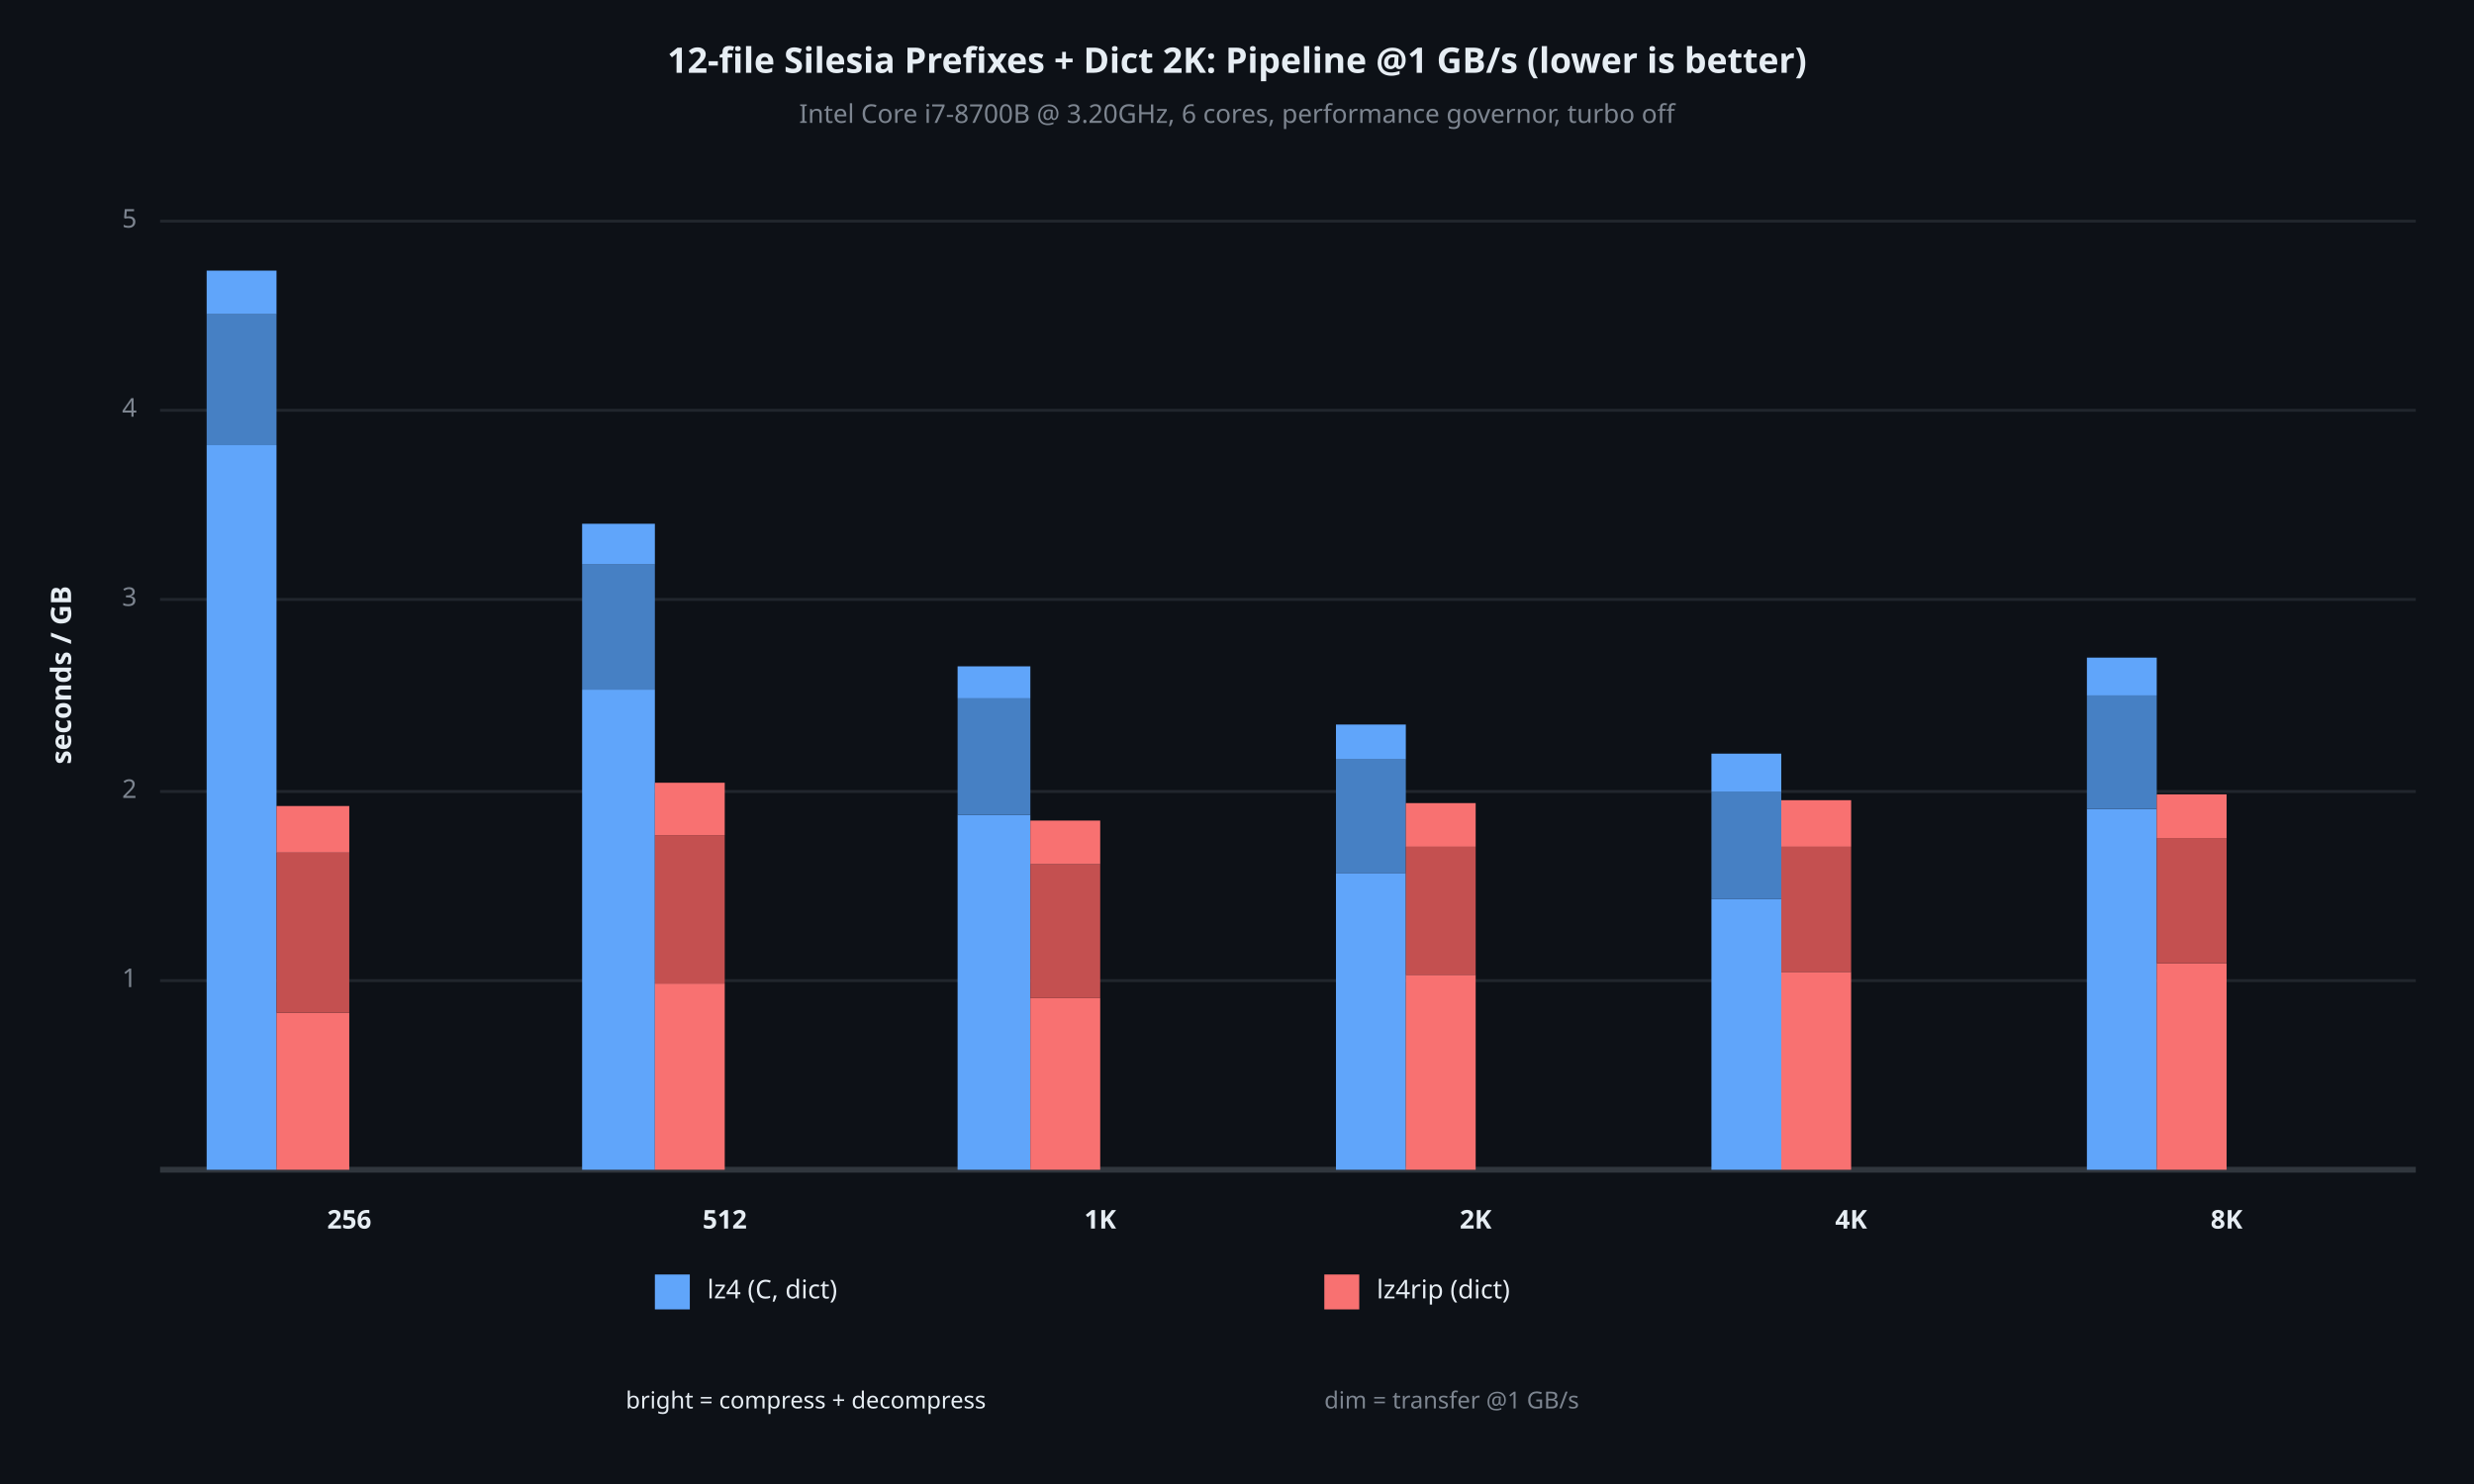
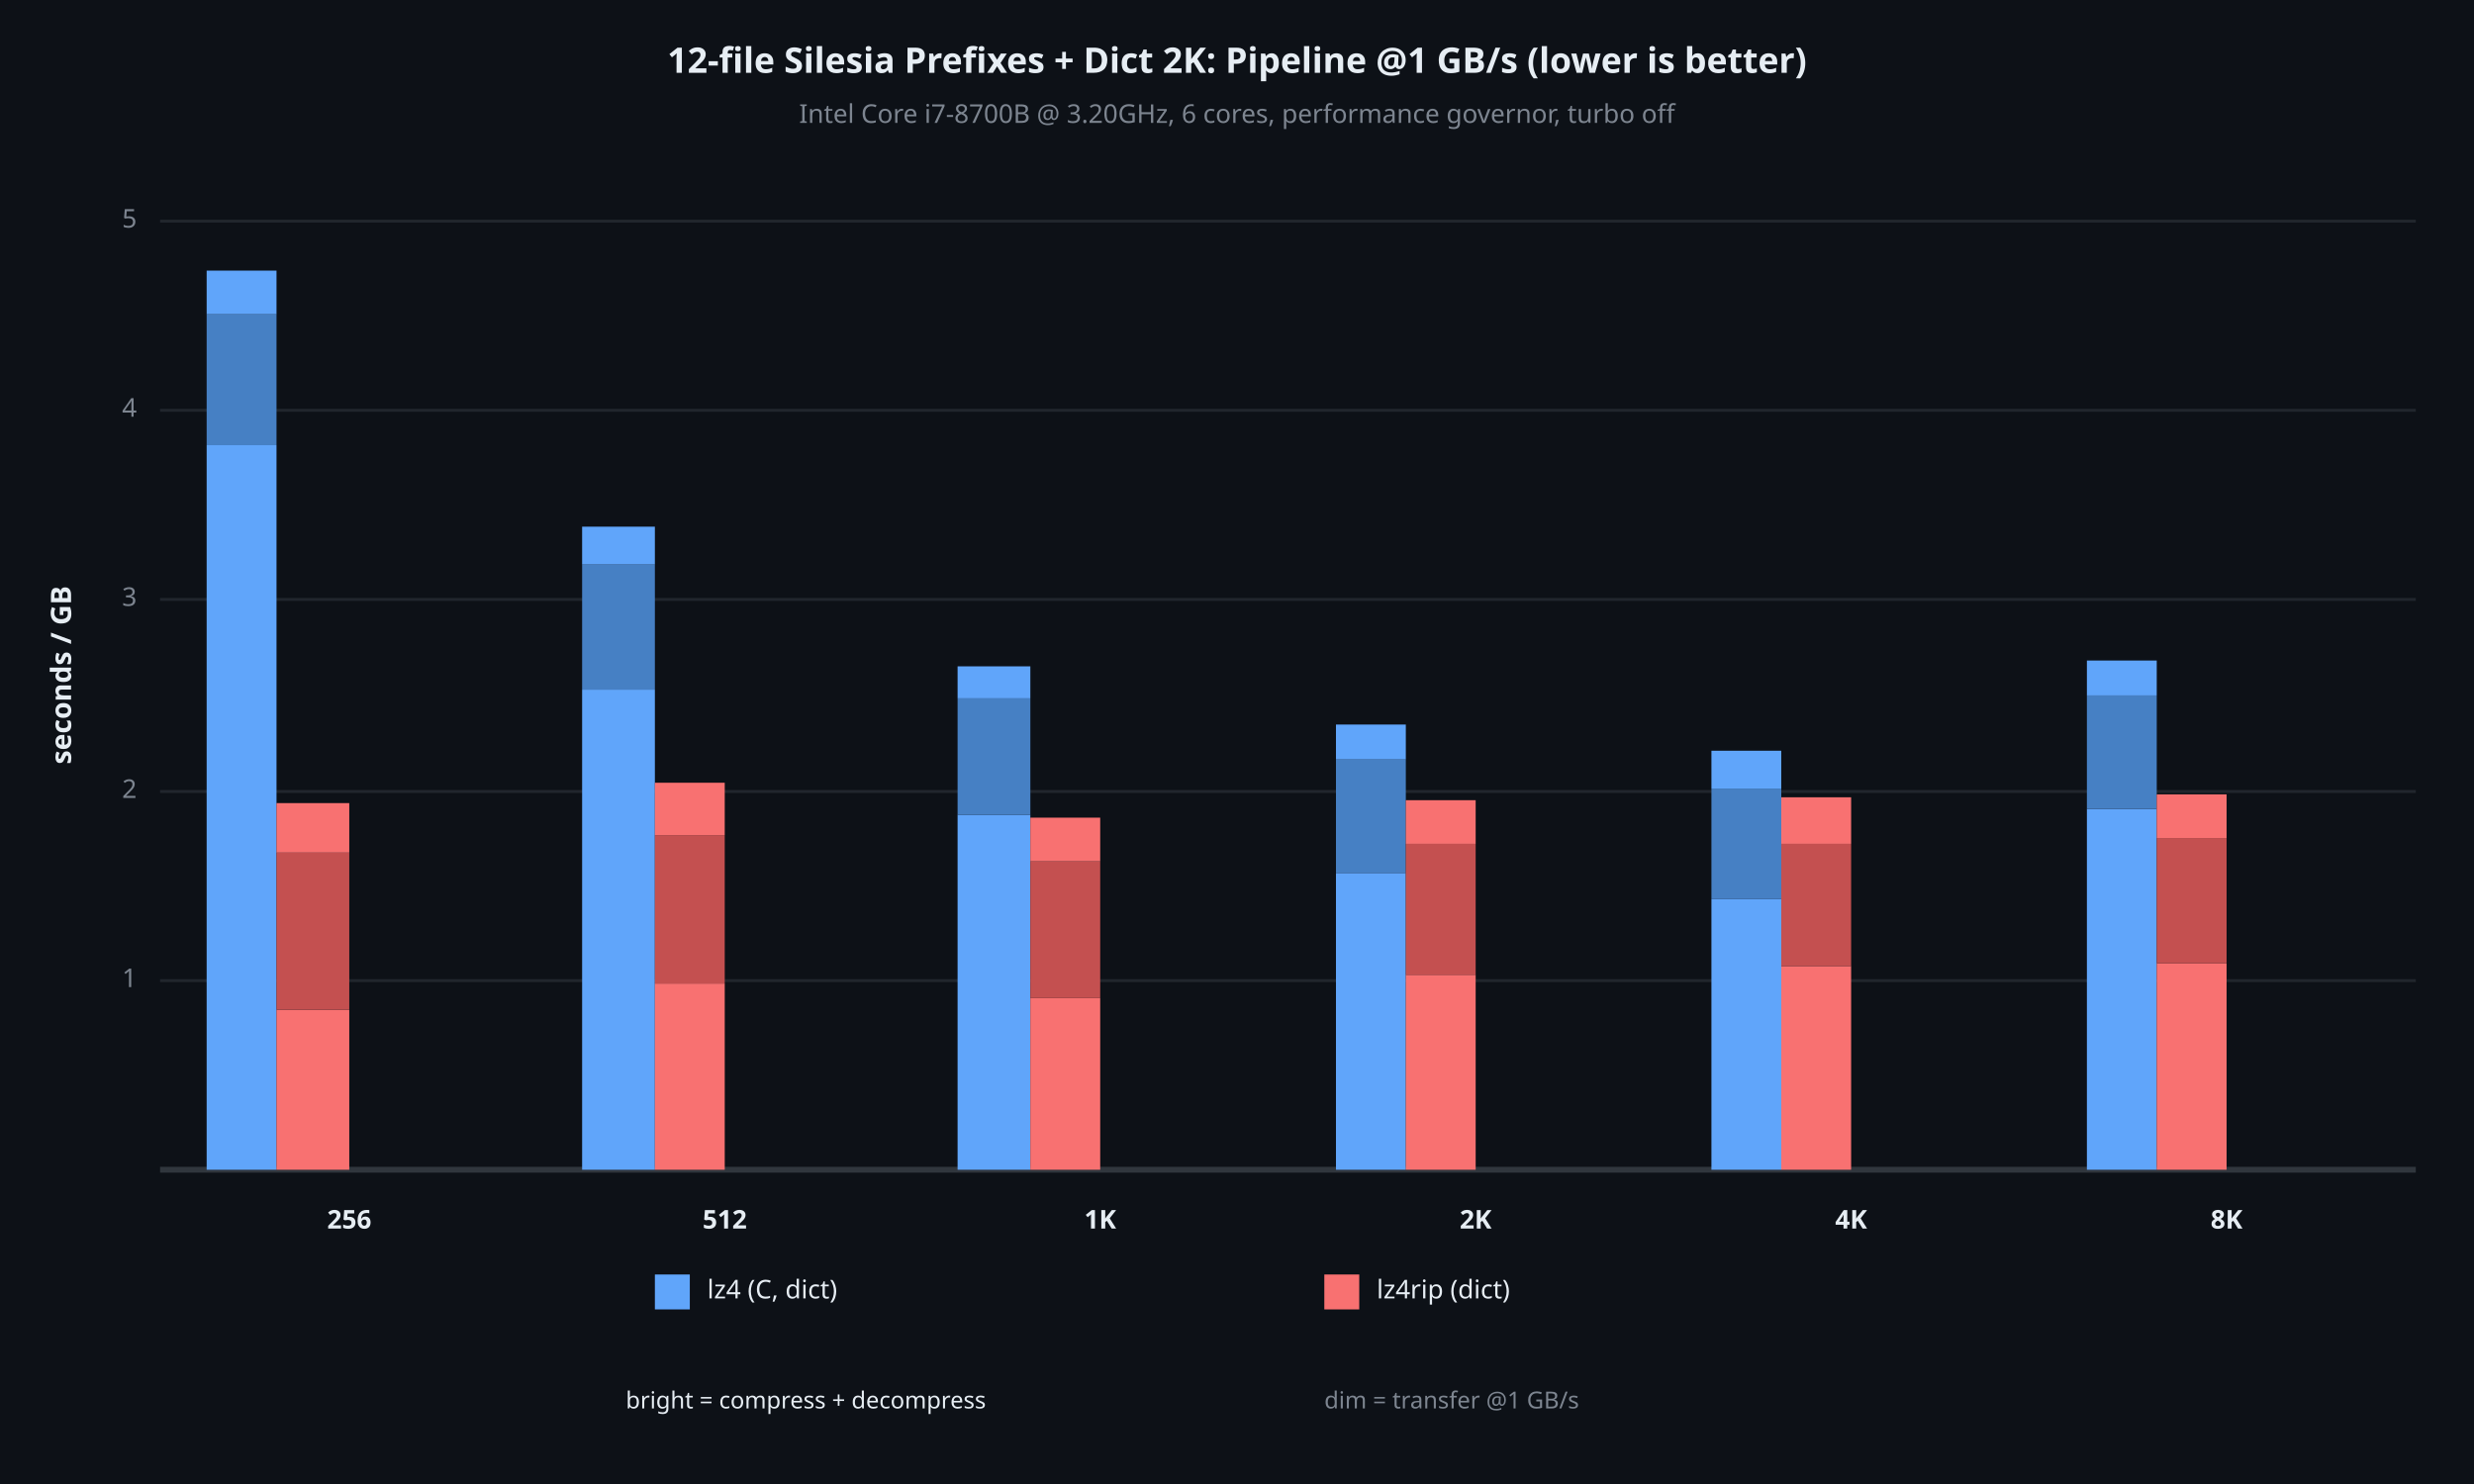
<svg xmlns="http://www.w3.org/2000/svg" viewBox="0 0 850 510" font-family="system-ui, -apple-system, sans-serif">
  <rect x="0" y="0" width="850" height="510" opacity="1" fill="#0D1117" stroke="none" />
  <text x="425" y="22" dy="0.5ex" text-anchor="middle" font-family="sans-serif" font-size="12.097" opacity="1" fill="#E6EDF3" font-weight="bold">
12-file Silesia Prefixes + Dict 2K: Pipeline @1 GB/s (lower is better)
</text>
  <text x="425" y="40" dy="0.5ex" text-anchor="middle" font-family="sans-serif" font-size="8.871" opacity="1" fill="#7D8590">
Intel Core i7-8700B @ 3.20GHz, 6 cores, performance governor, turbo off
</text>
  <text x="22" y="232" dy="0.5ex" text-anchor="middle" font-family="sans-serif" font-size="9.677" opacity="1" fill="#E6EDF3" font-weight="bold" transform="rotate(270, 22, 232)">
seconds / GB
</text>
  <polyline fill="none" opacity="1" stroke="#21262D" stroke-width="1" points="55,337 830,337 " />
  <text x="47" y="337" dy="0.5ex" text-anchor="end" font-family="sans-serif" font-size="8.871" opacity="1" fill="#7D8590">
1
</text>
  <polyline fill="none" opacity="1" stroke="#21262D" stroke-width="1" points="55,272 830,272 " />
  <text x="47" y="272" dy="0.5ex" text-anchor="end" font-family="sans-serif" font-size="8.871" opacity="1" fill="#7D8590">
2
</text>
  <polyline fill="none" opacity="1" stroke="#21262D" stroke-width="1" points="55,206 830,206 " />
  <text x="47" y="206" dy="0.5ex" text-anchor="end" font-family="sans-serif" font-size="8.871" opacity="1" fill="#7D8590">
3
</text>
  <polyline fill="none" opacity="1" stroke="#21262D" stroke-width="1" points="55,141 830,141 " />
  <text x="47" y="141" dy="0.5ex" text-anchor="end" font-family="sans-serif" font-size="8.871" opacity="1" fill="#7D8590">
4
</text>
  <polyline fill="none" opacity="1" stroke="#21262D" stroke-width="1" points="55,76 830,76 " />
  <text x="47" y="76" dy="0.5ex" text-anchor="end" font-family="sans-serif" font-size="8.871" opacity="1" fill="#7D8590">
5
</text>
  <polyline fill="none" opacity="1" stroke="#30363D" stroke-width="2" points="55,402 830,402 " />
  <rect x="71" y="153" width="24" height="249" opacity="1" fill="#60A5FA" stroke="none" />
  <rect x="71" y="108" width="24" height="45" opacity="1" fill="#4680C4" stroke="none" />
  <rect x="71" y="93" width="24" height="15" opacity="1" fill="#60A5FA" stroke="none" />
-   <rect x="95" y="348" width="25" height="54" opacity="1" fill="#F87171" stroke="none" />
-   <rect x="95" y="293" width="25" height="55" opacity="1" fill="#C45050" stroke="none" />
-   <rect x="95" y="277" width="25" height="16" opacity="1" fill="#F87171" stroke="none" />
+   <rect x="95" y="347" width="25" height="55" opacity="1" fill="#F87171" stroke="none" />
+   <rect x="95" y="293" width="25" height="54" opacity="1" fill="#C45050" stroke="none" />
+   <rect x="95" y="276" width="25" height="17" opacity="1" fill="#F87171" stroke="none" />
  <text x="120" y="420" dy="0.5ex" text-anchor="middle" font-family="sans-serif" font-size="8.871" opacity="1" fill="#E6EDF3" font-weight="bold">
256
</text>
  <rect x="200" y="237" width="25" height="165" opacity="1" fill="#60A5FA" stroke="none" />
  <rect x="200" y="194" width="25" height="43" opacity="1" fill="#4680C4" stroke="none" />
-   <rect x="200" y="180" width="25" height="14" opacity="1" fill="#60A5FA" stroke="none" />
+   <rect x="200" y="181" width="25" height="13" opacity="1" fill="#60A5FA" stroke="none" />
  <rect x="225" y="338" width="24" height="64" opacity="1" fill="#F87171" stroke="none" />
  <rect x="225" y="287" width="24" height="51" opacity="1" fill="#C45050" stroke="none" />
  <rect x="225" y="269" width="24" height="18" opacity="1" fill="#F87171" stroke="none" />
  <text x="249" y="420" dy="0.5ex" text-anchor="middle" font-family="sans-serif" font-size="8.871" opacity="1" fill="#E6EDF3" font-weight="bold">
512
</text>
  <rect x="329" y="280" width="25" height="122" opacity="1" fill="#60A5FA" stroke="none" />
  <rect x="329" y="240" width="25" height="40" opacity="1" fill="#4680C4" stroke="none" />
  <rect x="329" y="229" width="25" height="11" opacity="1" fill="#60A5FA" stroke="none" />
  <rect x="354" y="343" width="24" height="59" opacity="1" fill="#F87171" stroke="none" />
-   <rect x="354" y="297" width="24" height="46" opacity="1" fill="#C45050" stroke="none" />
-   <rect x="354" y="282" width="24" height="15" opacity="1" fill="#F87171" stroke="none" />
+   <rect x="354" y="296" width="24" height="47" opacity="1" fill="#C45050" stroke="none" />
+   <rect x="354" y="281" width="24" height="15" opacity="1" fill="#F87171" stroke="none" />
  <text x="378" y="420" dy="0.5ex" text-anchor="middle" font-family="sans-serif" font-size="8.871" opacity="1" fill="#E6EDF3" font-weight="bold">
1K
</text>
  <rect x="459" y="300" width="24" height="102" opacity="1" fill="#60A5FA" stroke="none" />
  <rect x="459" y="261" width="24" height="39" opacity="1" fill="#4680C4" stroke="none" />
  <rect x="459" y="249" width="24" height="12" opacity="1" fill="#60A5FA" stroke="none" />
  <rect x="483" y="335" width="24" height="67" opacity="1" fill="#F87171" stroke="none" />
-   <rect x="483" y="291" width="24" height="44" opacity="1" fill="#C45050" stroke="none" />
-   <rect x="483" y="276" width="24" height="15" opacity="1" fill="#F87171" stroke="none" />
+   <rect x="483" y="290" width="24" height="45" opacity="1" fill="#C45050" stroke="none" />
+   <rect x="483" y="275" width="24" height="15" opacity="1" fill="#F87171" stroke="none" />
  <text x="507" y="420" dy="0.5ex" text-anchor="middle" font-family="sans-serif" font-size="8.871" opacity="1" fill="#E6EDF3" font-weight="bold">
2K
</text>
  <rect x="588" y="309" width="24" height="93" opacity="1" fill="#60A5FA" stroke="none" />
-   <rect x="588" y="272" width="24" height="37" opacity="1" fill="#4680C4" stroke="none" />
-   <rect x="588" y="259" width="24" height="13" opacity="1" fill="#60A5FA" stroke="none" />
-   <rect x="612" y="334" width="24" height="68" opacity="1" fill="#F87171" stroke="none" />
-   <rect x="612" y="291" width="24" height="43" opacity="1" fill="#C45050" stroke="none" />
-   <rect x="612" y="275" width="24" height="16" opacity="1" fill="#F87171" stroke="none" />
+   <rect x="588" y="271" width="24" height="38" opacity="1" fill="#4680C4" stroke="none" />
+   <rect x="588" y="258" width="24" height="13" opacity="1" fill="#60A5FA" stroke="none" />
+   <rect x="612" y="332" width="24" height="70" opacity="1" fill="#F87171" stroke="none" />
+   <rect x="612" y="290" width="24" height="42" opacity="1" fill="#C45050" stroke="none" />
+   <rect x="612" y="274" width="24" height="16" opacity="1" fill="#F87171" stroke="none" />
  <text x="636" y="420" dy="0.5ex" text-anchor="middle" font-family="sans-serif" font-size="8.871" opacity="1" fill="#E6EDF3" font-weight="bold">
4K
</text>
  <rect x="717" y="278" width="24" height="124" opacity="1" fill="#60A5FA" stroke="none" />
  <rect x="717" y="239" width="24" height="39" opacity="1" fill="#4680C4" stroke="none" />
-   <rect x="717" y="226" width="24" height="13" opacity="1" fill="#60A5FA" stroke="none" />
+   <rect x="717" y="227" width="24" height="12" opacity="1" fill="#60A5FA" stroke="none" />
  <rect x="741" y="331" width="24" height="71" opacity="1" fill="#F87171" stroke="none" />
  <rect x="741" y="288" width="24" height="43" opacity="1" fill="#C45050" stroke="none" />
  <rect x="741" y="273" width="24" height="15" opacity="1" fill="#F87171" stroke="none" />
  <text x="765" y="420" dy="0.5ex" text-anchor="middle" font-family="sans-serif" font-size="8.871" opacity="1" fill="#E6EDF3" font-weight="bold">
8K
</text>
  <rect x="225" y="438" width="12" height="12" opacity="1" fill="#60A5FA" stroke="none" />
  <text x="243" y="444" dy="0.5ex" text-anchor="start" font-family="sans-serif" font-size="8.871" opacity="1" fill="#E6EDF3">
lz4 (C, dict)
</text>
  <rect x="455" y="438" width="12" height="12" opacity="1" fill="#F87171" stroke="none" />
  <text x="473" y="444" dy="0.5ex" text-anchor="start" font-family="sans-serif" font-size="8.871" opacity="1" fill="#E6EDF3">
lz4rip (dict)
</text>
  <text x="215" y="482" dy="0.5ex" text-anchor="start" font-family="sans-serif" font-size="8.065" opacity="1" fill="#E6EDF3">
bright = compress + decompress
</text>
  <text x="455" y="482" dy="0.5ex" text-anchor="start" font-family="sans-serif" font-size="8.065" opacity="1" fill="#7D8590">
dim = transfer @1 GB/s
</text>
</svg>
